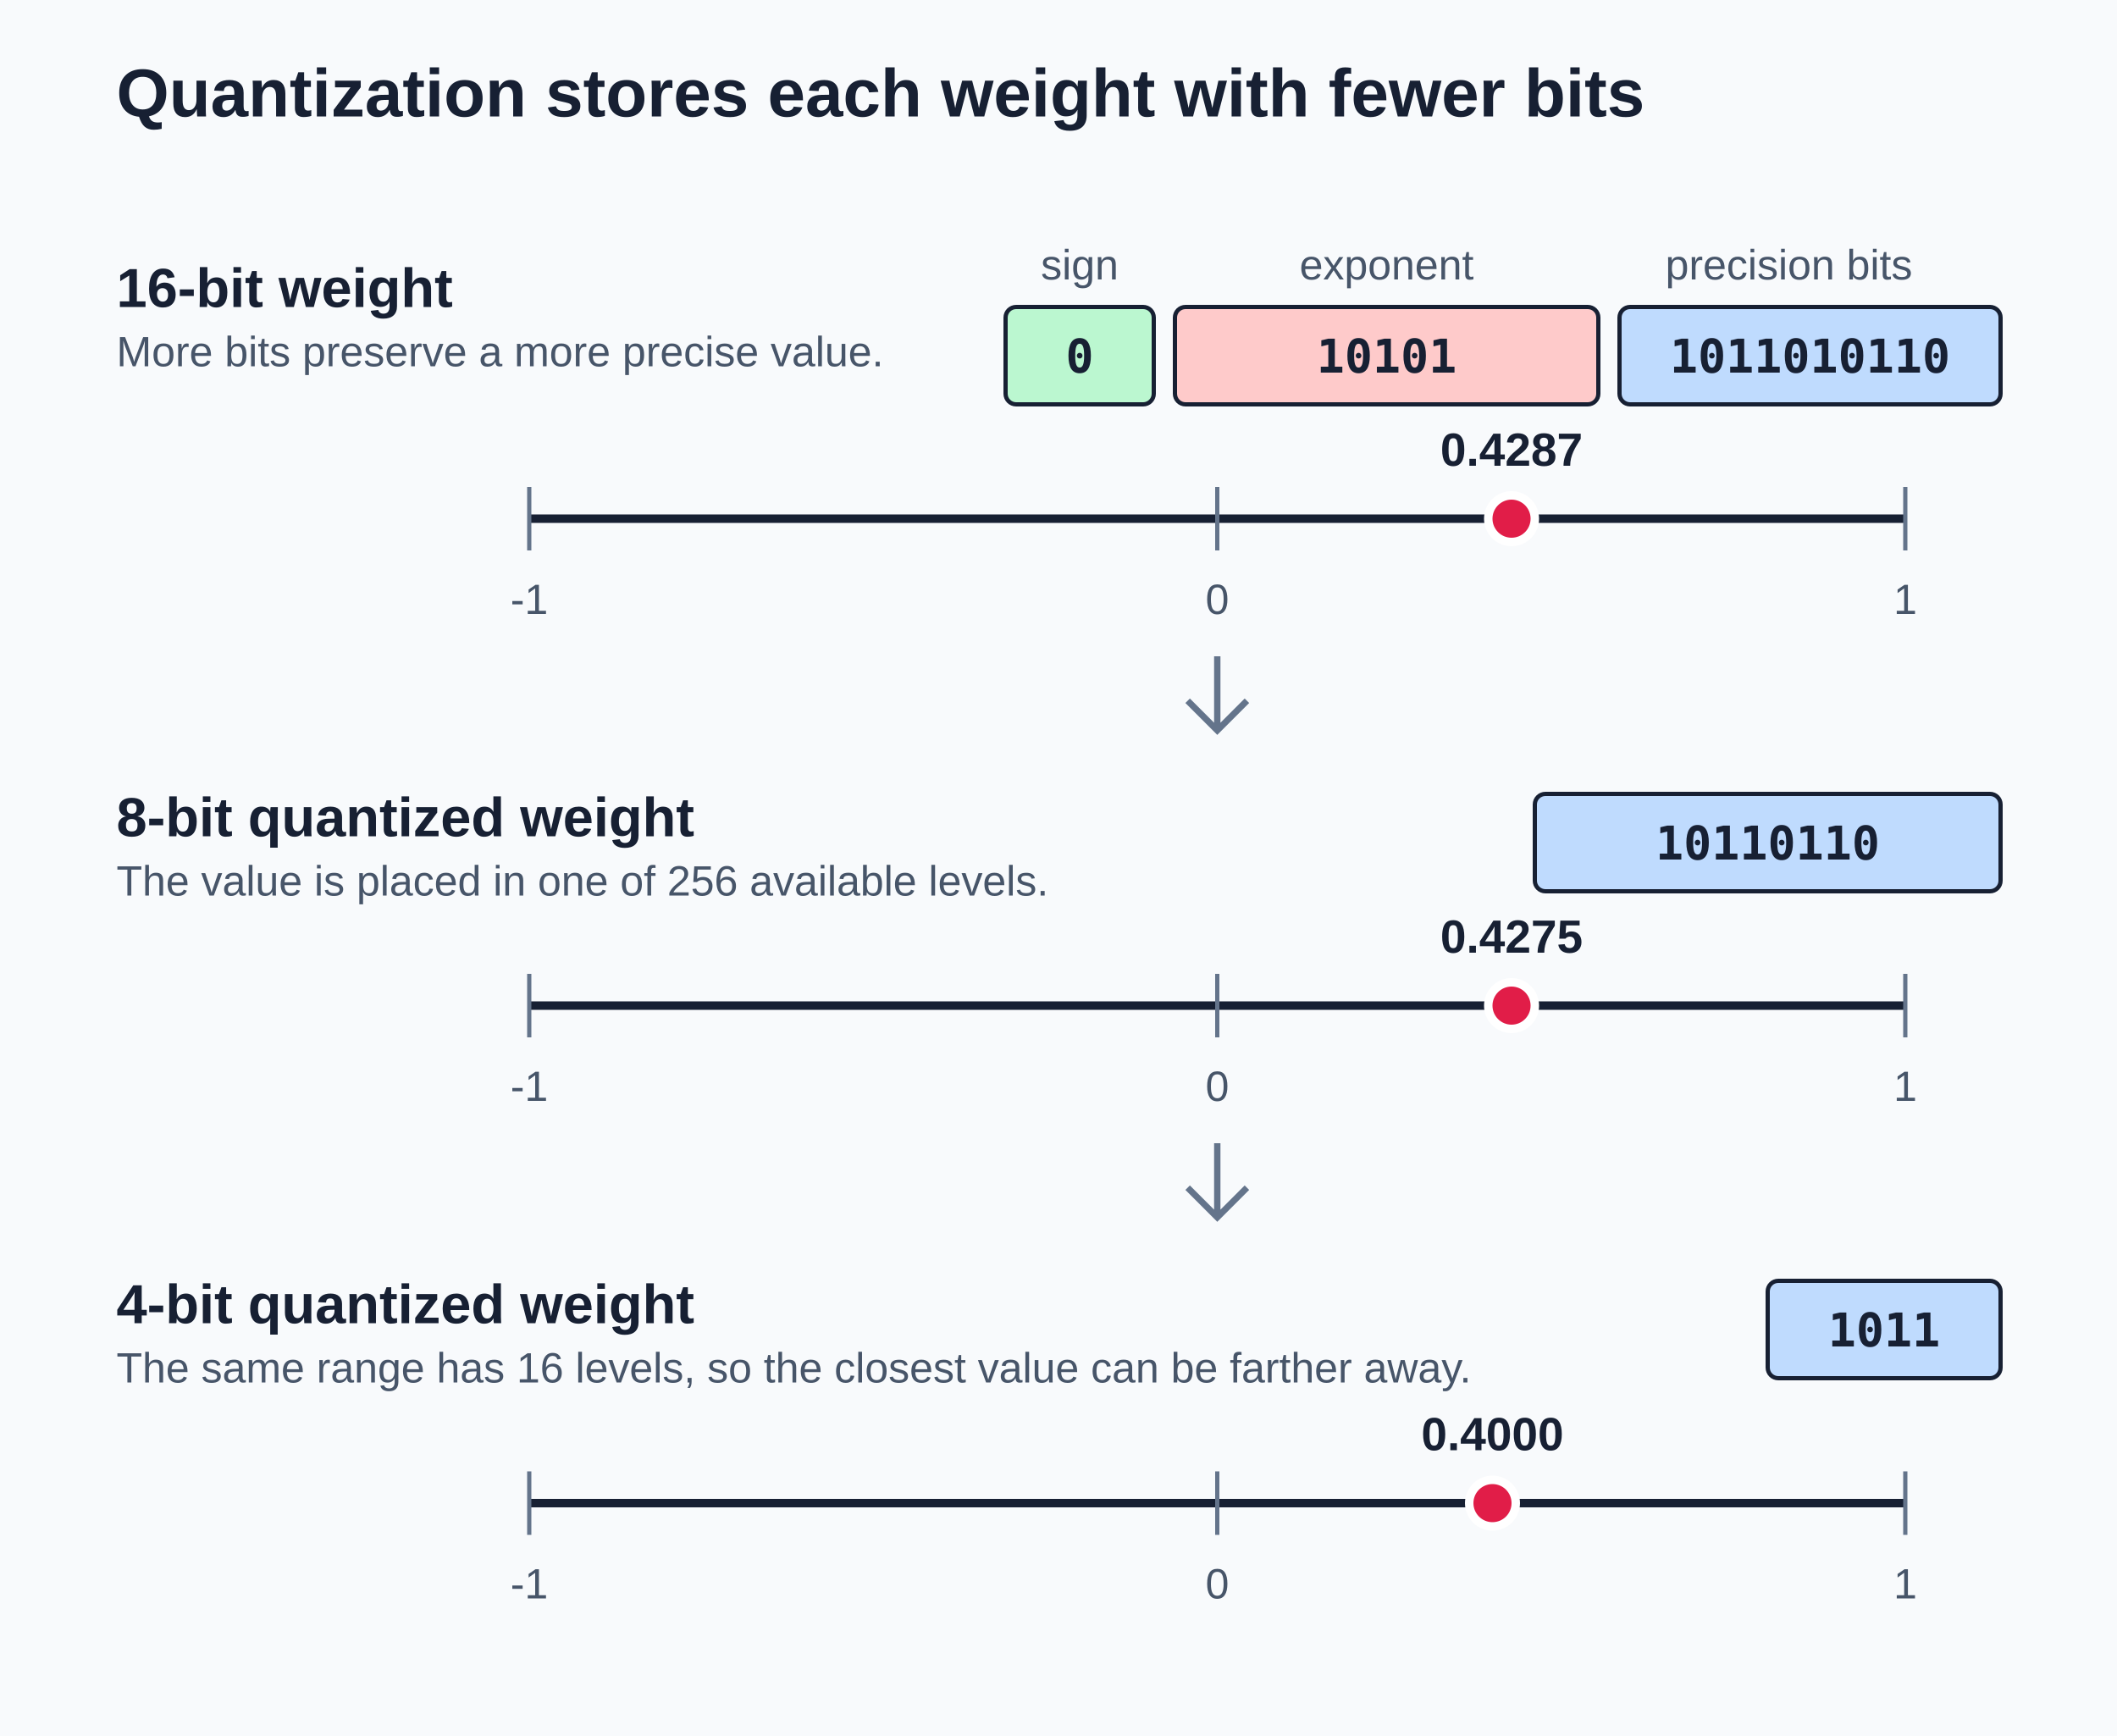
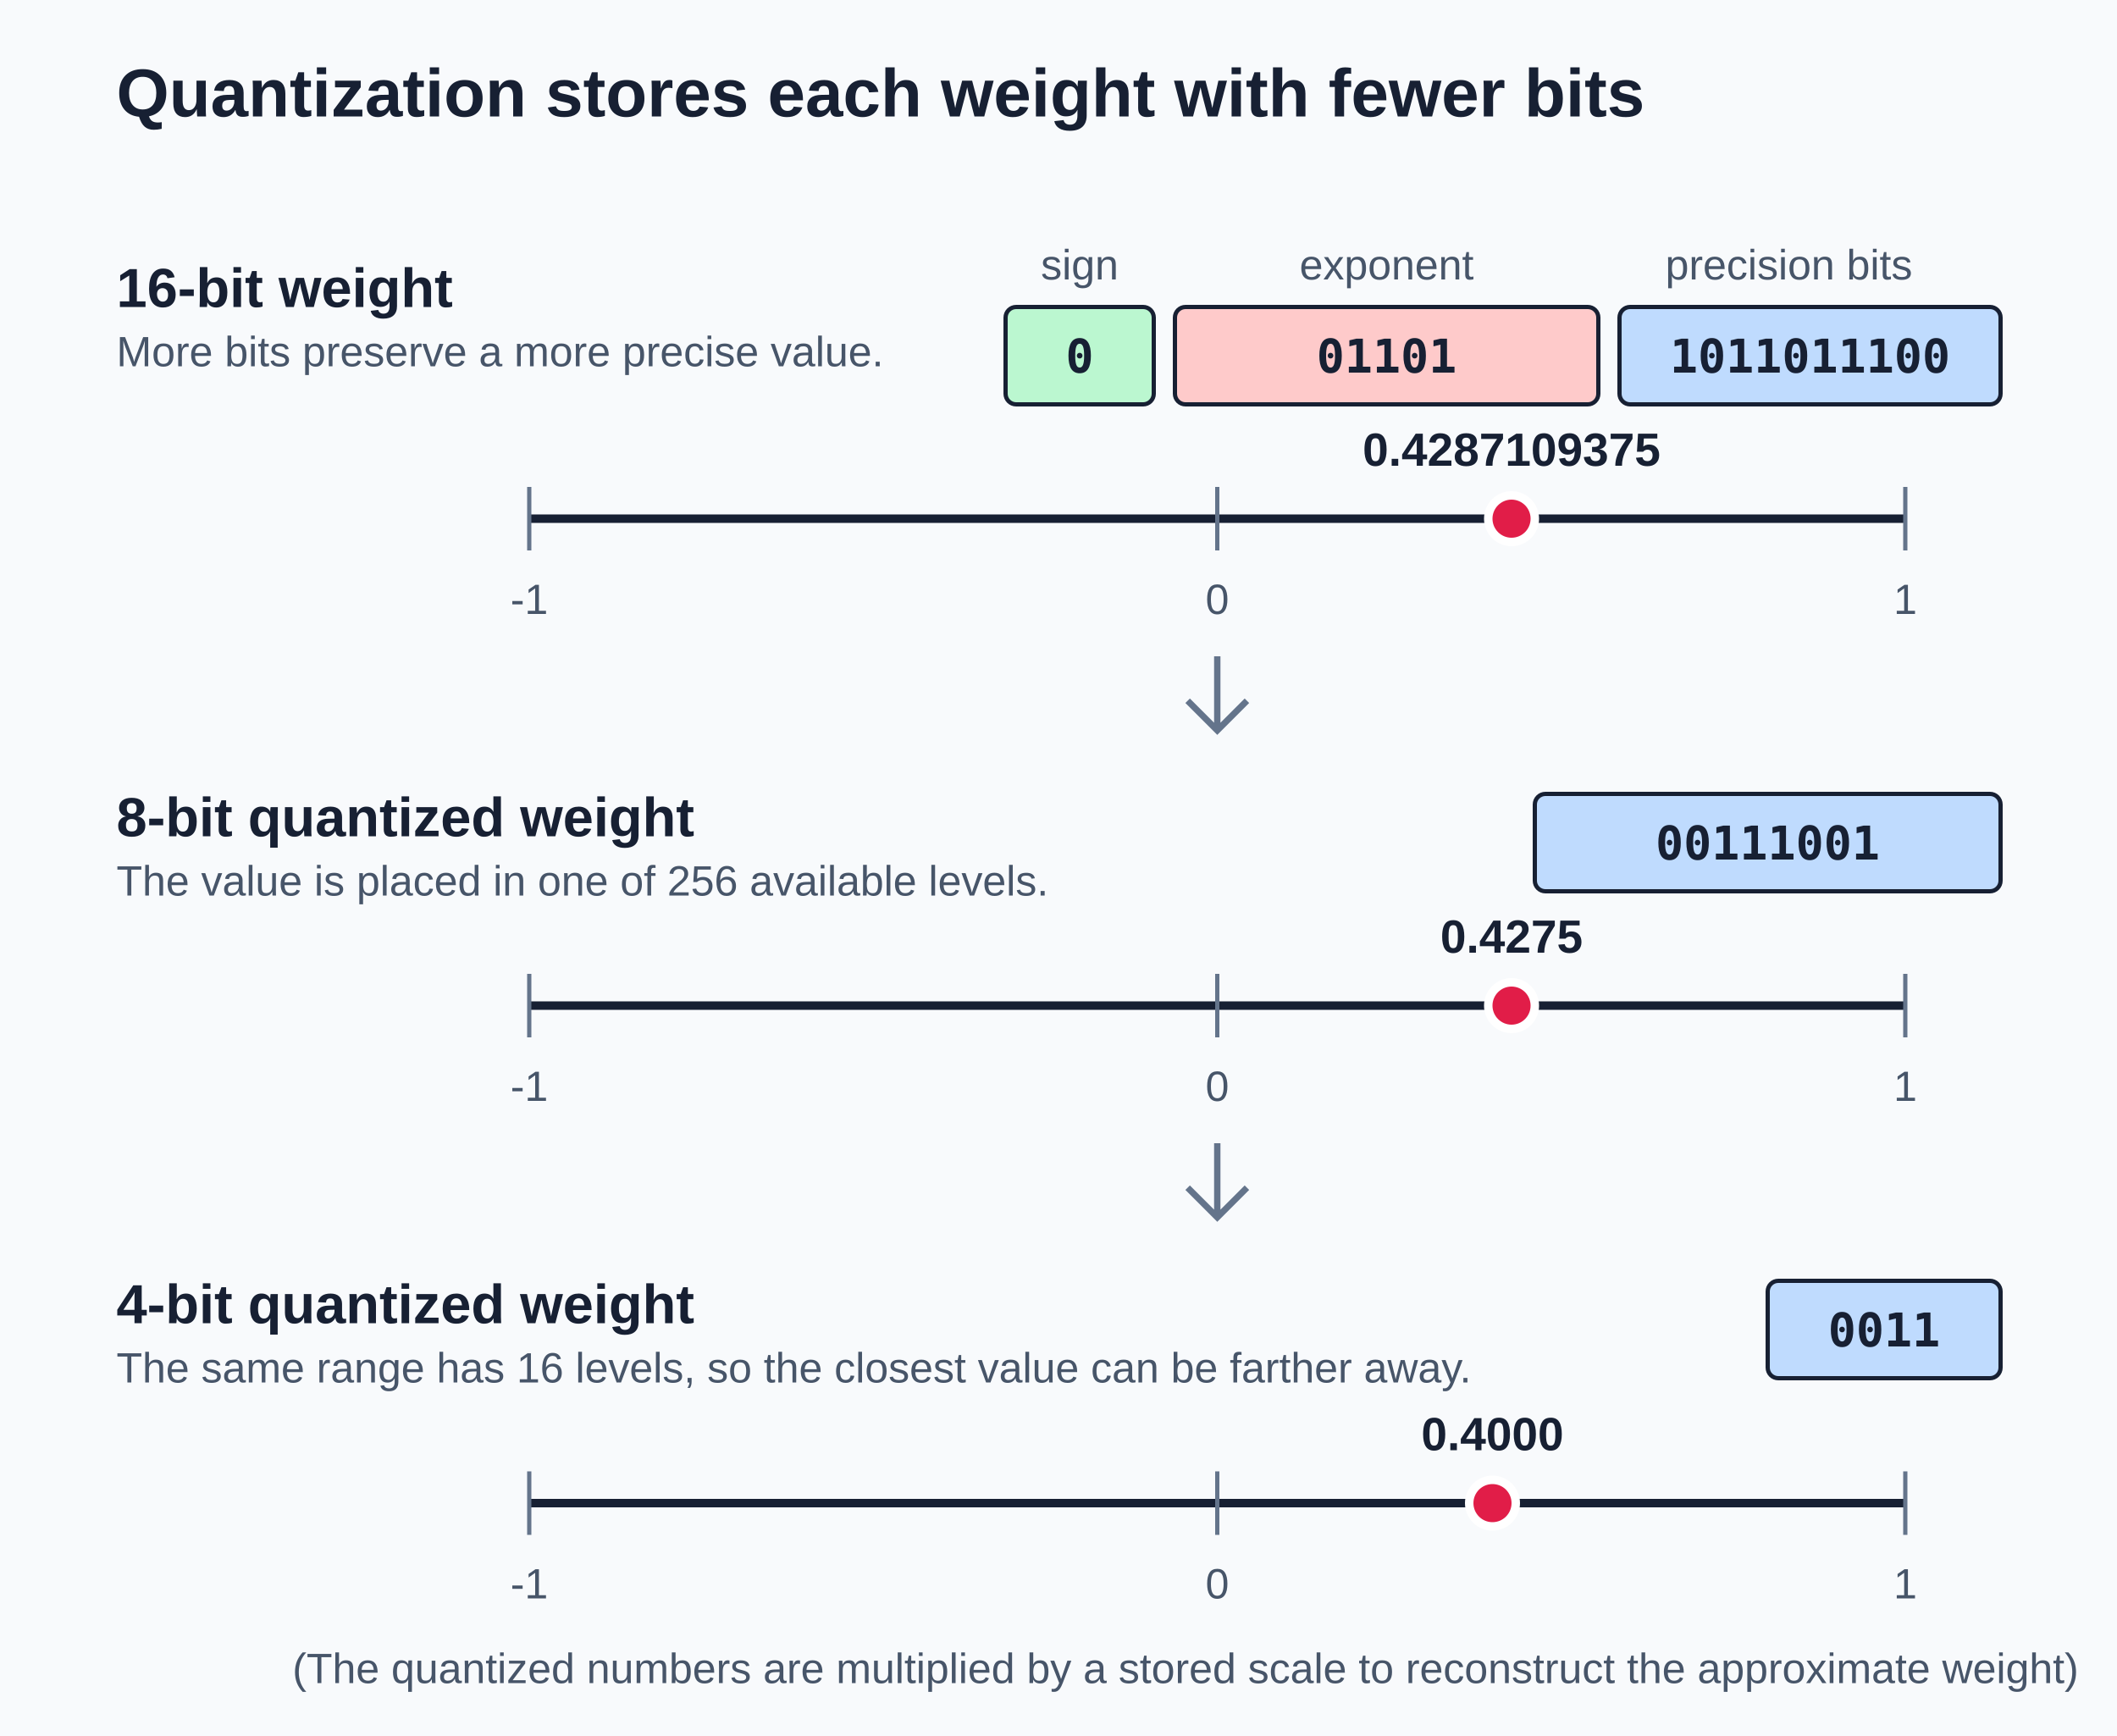
<svg xmlns="http://www.w3.org/2000/svg" viewBox="0 0 1000 820" role="img" aria-labelledby="title desc">
  <style>
    text{font-family:Arial,sans-serif;fill:#172033}.title{font-size:32px;font-weight:700}.label{font-size:26px;font-weight:700}.small{font-size:20px;fill:#475569}.bit{font-family:monospace;font-size:22px;font-weight:700}.value{font-size:22px;font-weight:700}.box{stroke:#172033;stroke-width:2}.arrow{stroke:#64748b;stroke-width:3;fill:none}.scale{stroke:#172033;stroke-width:4}.tick{stroke:#64748b;stroke-width:2}.marker{fill:#e11d48;stroke:#fff;stroke-width:4}
  </style>
  <rect width="1000" height="820" fill="#f8fafc" />
  <text class="title" x="55" y="55">Quantization stores each weight with fewer bits</text>
  <text class="label" x="55" y="145">16-bit weight</text>
  <text class="small" x="55" y="173">More bits preserve a more precise value.</text>
  <text class="small" x="510" y="132" text-anchor="middle">sign</text>
  <text class="small" x="655" y="132" text-anchor="middle">exponent</text>
  <text class="small" x="845" y="132" text-anchor="middle">precision bits</text>
  <rect class="box" x="475" y="145" width="70" height="46" rx="5" fill="#bbf7d0" />
  <text class="bit" x="510" y="176" text-anchor="middle">0</text>
  <rect class="box" x="555" y="145" width="200" height="46" rx="5" fill="#fecaca" />
-   <text class="bit" x="655" y="176" text-anchor="middle">10101</text>
+   <text class="bit" x="655" y="176" text-anchor="middle">01101</text>
  <rect class="box" x="765" y="145" width="180" height="46" rx="5" fill="#bfdbfe" />
-   <text class="bit" x="855" y="176" text-anchor="middle">1011010110</text>
+   <text class="bit" x="855" y="176" text-anchor="middle">1011011100</text>
  <line class="scale" x1="250" y1="245" x2="900" y2="245" />
  <line class="tick" x1="250" y1="230" x2="250" y2="260" />
  <line class="tick" x1="575" y1="230" x2="575" y2="260" />
  <line class="tick" x1="900" y1="230" x2="900" y2="260" />
  <text class="small" x="250" y="290" text-anchor="middle">-1</text>
  <text class="small" x="575" y="290" text-anchor="middle">0</text>
  <text class="small" x="900" y="290" text-anchor="middle">1</text>
  <circle class="marker" cx="714" cy="245" r="11" />
-   <text class="value" x="714" y="220" text-anchor="middle" fill="#e11d48">0.4287</text>
+   <text class="value" x="714" y="220" text-anchor="middle" fill="#e11d48">0.4287109375</text>
  <path class="arrow" d="M575 310v35m-14-14 14 14 14-14" />
  <text class="label" x="55" y="395">8-bit quantized weight</text>
  <text class="small" x="55" y="423">The value is placed in one of 256 available levels.</text>
  <rect class="box" x="725" y="375" width="220" height="46" rx="5" fill="#bfdbfe" />
-   <text class="bit" x="835" y="406" text-anchor="middle">10110110</text>
+   <text class="bit" x="835" y="406" text-anchor="middle">00111001</text>
  <line class="scale" x1="250" y1="475" x2="900" y2="475" />
  <line class="tick" x1="250" y1="460" x2="250" y2="490" />
  <line class="tick" x1="575" y1="460" x2="575" y2="490" />
  <line class="tick" x1="900" y1="460" x2="900" y2="490" />
  <text class="small" x="250" y="520" text-anchor="middle">-1</text>
  <text class="small" x="575" y="520" text-anchor="middle">0</text>
  <text class="small" x="900" y="520" text-anchor="middle">1</text>
  <circle class="marker" cx="714" cy="475" r="11" />
  <text class="value" x="714" y="450" text-anchor="middle" fill="#e11d48">0.4275</text>
  <path class="arrow" d="M575 540v35m-14-14 14 14 14-14" />
  <text class="label" x="55" y="625">4-bit quantized weight</text>
  <text class="small" x="55" y="653">The same range has 16 levels, so the closest value can be
    farther away.</text>
  <rect class="box" x="835" y="605" width="110" height="46" rx="5" fill="#bfdbfe" />
-   <text class="bit" x="890" y="636" text-anchor="middle">1011</text>
+   <text class="bit" x="890" y="636" text-anchor="middle">0011</text>
  <line class="scale" x1="250" y1="710" x2="900" y2="710" />
  <line class="tick" x1="250" y1="695" x2="250" y2="725" />
  <line class="tick" x1="575" y1="695" x2="575" y2="725" />
  <line class="tick" x1="900" y1="695" x2="900" y2="725" />
  <text class="small" x="250" y="755" text-anchor="middle">-1</text>
  <text class="small" x="575" y="755" text-anchor="middle">0</text>
  <text class="small" x="900" y="755" text-anchor="middle">1</text>
  <circle class="marker" cx="705" cy="710" r="11" />
  <text class="value" x="705" y="685" text-anchor="middle" fill="#e11d48">0.4000</text>
+   <text class="small" x="560" y="795" text-anchor="middle">(The quantized numbers are multiplied by
+     a stored scale
+     to reconstruct the approximate weight)</text>
</svg>
